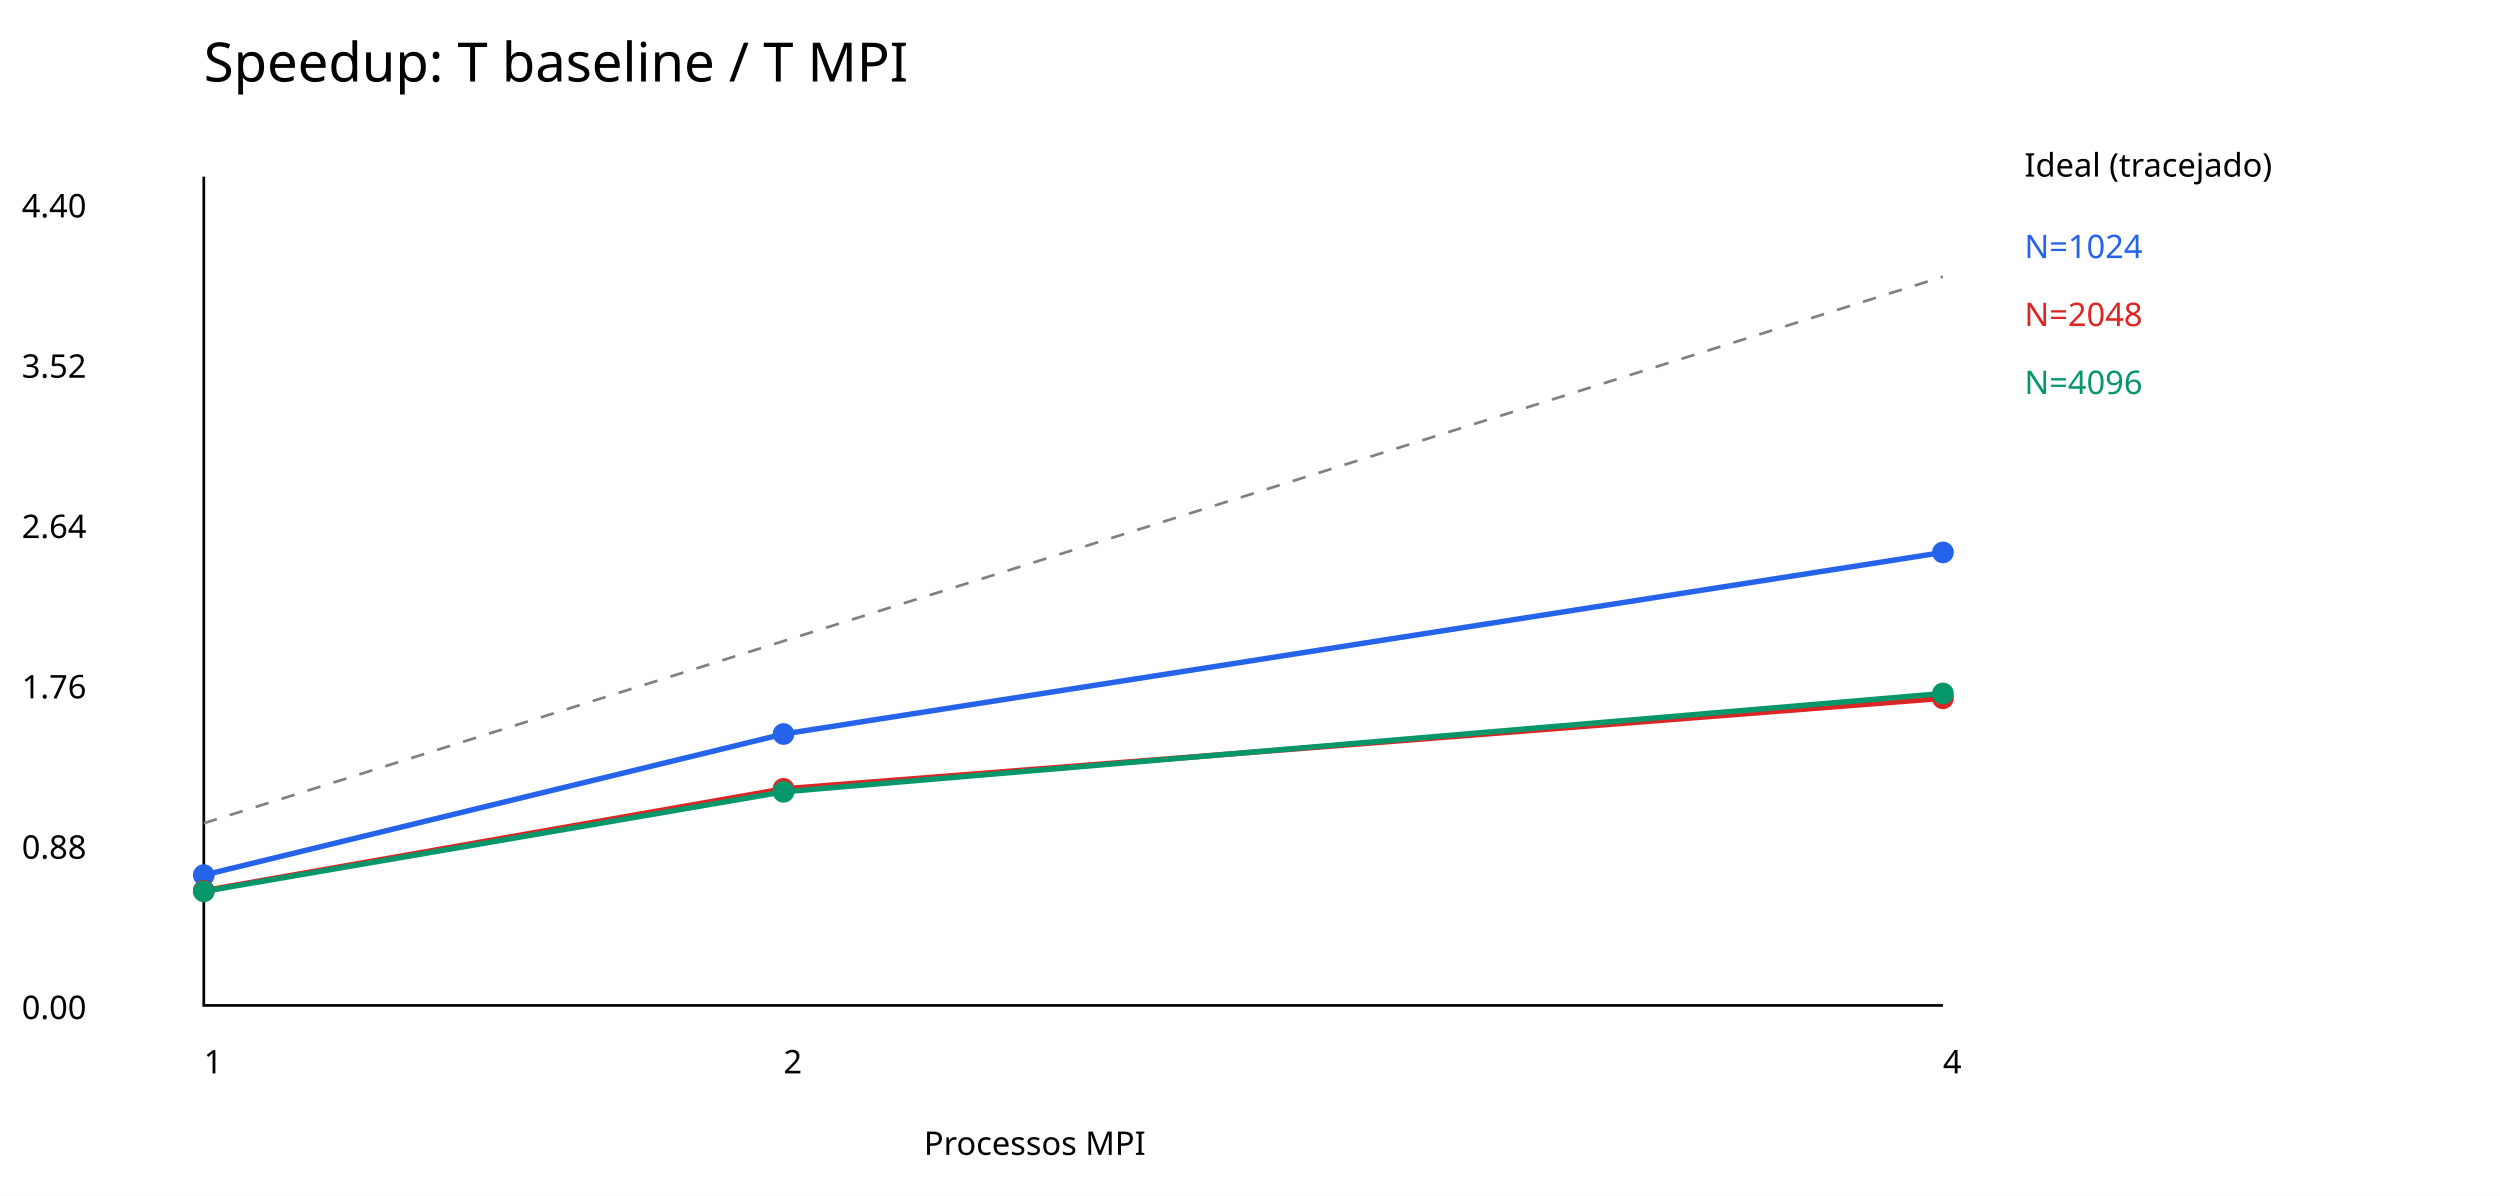
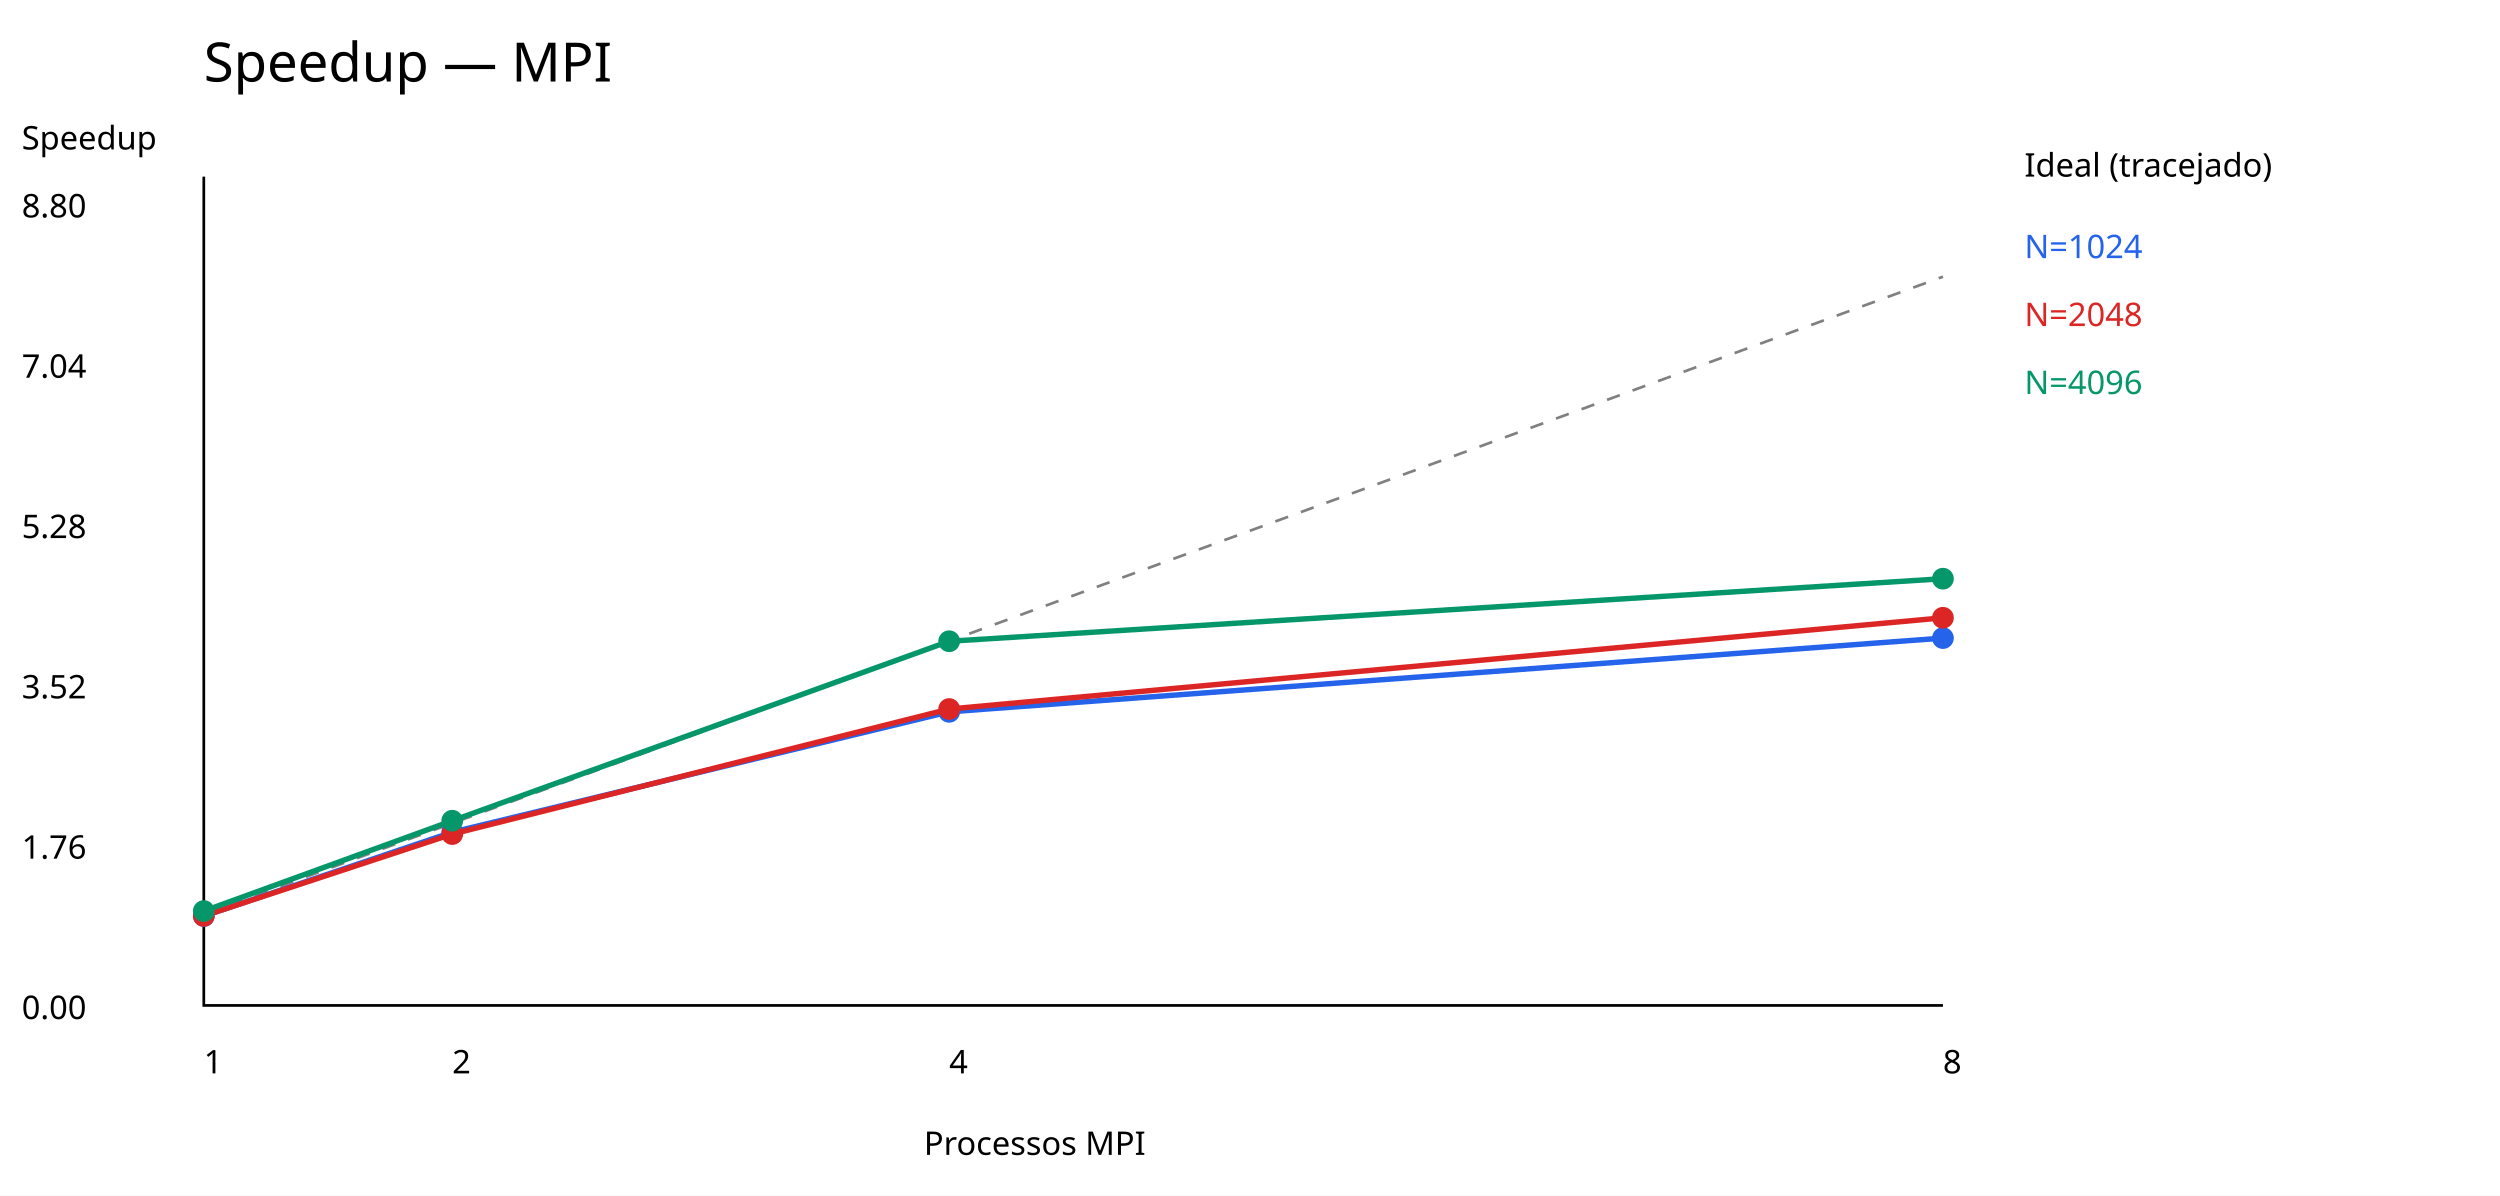
<svg xmlns="http://www.w3.org/2000/svg" width="920" height="440" viewBox="0 0 920 440">
  <rect width="920" height="440" fill="white" />
-   <text x="75" y="30" font-family="sans-serif" font-size="20">Speedup: T baseline / T MPI</text>
+   <text x="75" y="30" font-family="sans-serif" font-size="20">Speedup — MPI</text>
  <path d="M75 65V370H715" fill="none" stroke="black" />
  <text x="340" y="425" font-family="sans-serif">Processos MPI</text>
+   <text x="8" y="55" font-family="sans-serif">Speedup</text>
  <text x="8" y="375.0" font-family="sans-serif">0.00</text>
-   <text x="8" y="316.0" font-family="sans-serif">0.88</text>
-   <text x="8" y="257.0" font-family="sans-serif">1.76</text>
-   <text x="8" y="198.0" font-family="sans-serif">2.64</text>
-   <text x="8" y="139.0" font-family="sans-serif">3.52</text>
-   <text x="8" y="80.0" font-family="sans-serif">4.40</text>
+   <text x="8" y="316.0" font-family="sans-serif">1.76</text>
+   <text x="8" y="257.0" font-family="sans-serif">3.52</text>
+   <text x="8" y="198.0" font-family="sans-serif">5.28</text>
+   <text x="8" y="139.0" font-family="sans-serif">7.04</text>
+   <text x="8" y="80.0" font-family="sans-serif">8.80</text>
  <text x="75.0" y="395" font-family="sans-serif">1</text>
-   <text x="288.3" y="395" font-family="sans-serif">2</text>
-   <text x="715.0" y="395" font-family="sans-serif">4</text>
-   <path d="M75.0 302.955L715.0 101.818" stroke="gray" stroke-dasharray="5 5" />
+   <text x="166.4" y="395" font-family="sans-serif">2</text>
+   <text x="349.3" y="395" font-family="sans-serif">4</text>
+   <text x="715.0" y="395" font-family="sans-serif">8</text>
+   <path d="M75.0 336.477 L715.0 101.818" stroke="gray" stroke-dasharray="5 5" />
  <text x="745" y="65" font-family="sans-serif">Ideal (tracejado)</text>
-   <polyline points="75.00,322.04 288.33,270.12 715.00,203.29" fill="none" stroke="#2563eb" stroke-width="2" />
-   <circle cx="75.00" cy="322.04" r="4" fill="#2563eb" />
-   <circle cx="288.33" cy="270.12" r="4" fill="#2563eb" />
-   <circle cx="715.00" cy="203.29" r="4" fill="#2563eb" />
+   <polyline points="75.00,337.10 166.43,306.23 349.29,261.95 715.00,234.81" fill="none" stroke="#2563eb" stroke-width="2" />
+   <circle cx="75.00" cy="337.10" r="4" fill="#2563eb" />
+   <circle cx="166.43" cy="306.23" r="4" fill="#2563eb" />
+   <circle cx="349.29" cy="261.95" r="4" fill="#2563eb" />
+   <circle cx="715.00" cy="234.81" r="4" fill="#2563eb" />
  <text x="745" y="95" fill="#2563eb" font-family="sans-serif">N=1024</text>
-   <polyline points="75.00,327.77 288.33,290.29 715.00,256.98" fill="none" stroke="#dc2626" stroke-width="2" />
-   <circle cx="75.00" cy="327.77" r="4" fill="#dc2626" />
-   <circle cx="288.33" cy="290.29" r="4" fill="#dc2626" />
-   <circle cx="715.00" cy="256.98" r="4" fill="#dc2626" />
+   <polyline points="75.00,337.06 166.43,306.94 349.29,260.92 715.00,227.34" fill="none" stroke="#dc2626" stroke-width="2" />
+   <circle cx="75.00" cy="337.06" r="4" fill="#dc2626" />
+   <circle cx="166.43" cy="306.94" r="4" fill="#dc2626" />
+   <circle cx="349.29" cy="260.92" r="4" fill="#dc2626" />
+   <circle cx="715.00" cy="227.34" r="4" fill="#dc2626" />
  <text x="745" y="120" fill="#dc2626" font-family="sans-serif">N=2048</text>
-   <polyline points="75.00,328.02 288.33,291.39 715.00,255.20" fill="none" stroke="#059669" stroke-width="2" />
-   <circle cx="75.00" cy="328.02" r="4" fill="#059669" />
-   <circle cx="288.33" cy="291.39" r="4" fill="#059669" />
-   <circle cx="715.00" cy="255.20" r="4" fill="#059669" />
+   <polyline points="75.00,335.27 166.43,302.03 349.29,235.98 715.00,212.96" fill="none" stroke="#059669" stroke-width="2" />
+   <circle cx="75.00" cy="335.27" r="4" fill="#059669" />
+   <circle cx="166.43" cy="302.03" r="4" fill="#059669" />
+   <circle cx="349.29" cy="235.98" r="4" fill="#059669" />
+   <circle cx="715.00" cy="212.96" r="4" fill="#059669" />
  <text x="745" y="145" fill="#059669" font-family="sans-serif">N=4096</text>
</svg>
